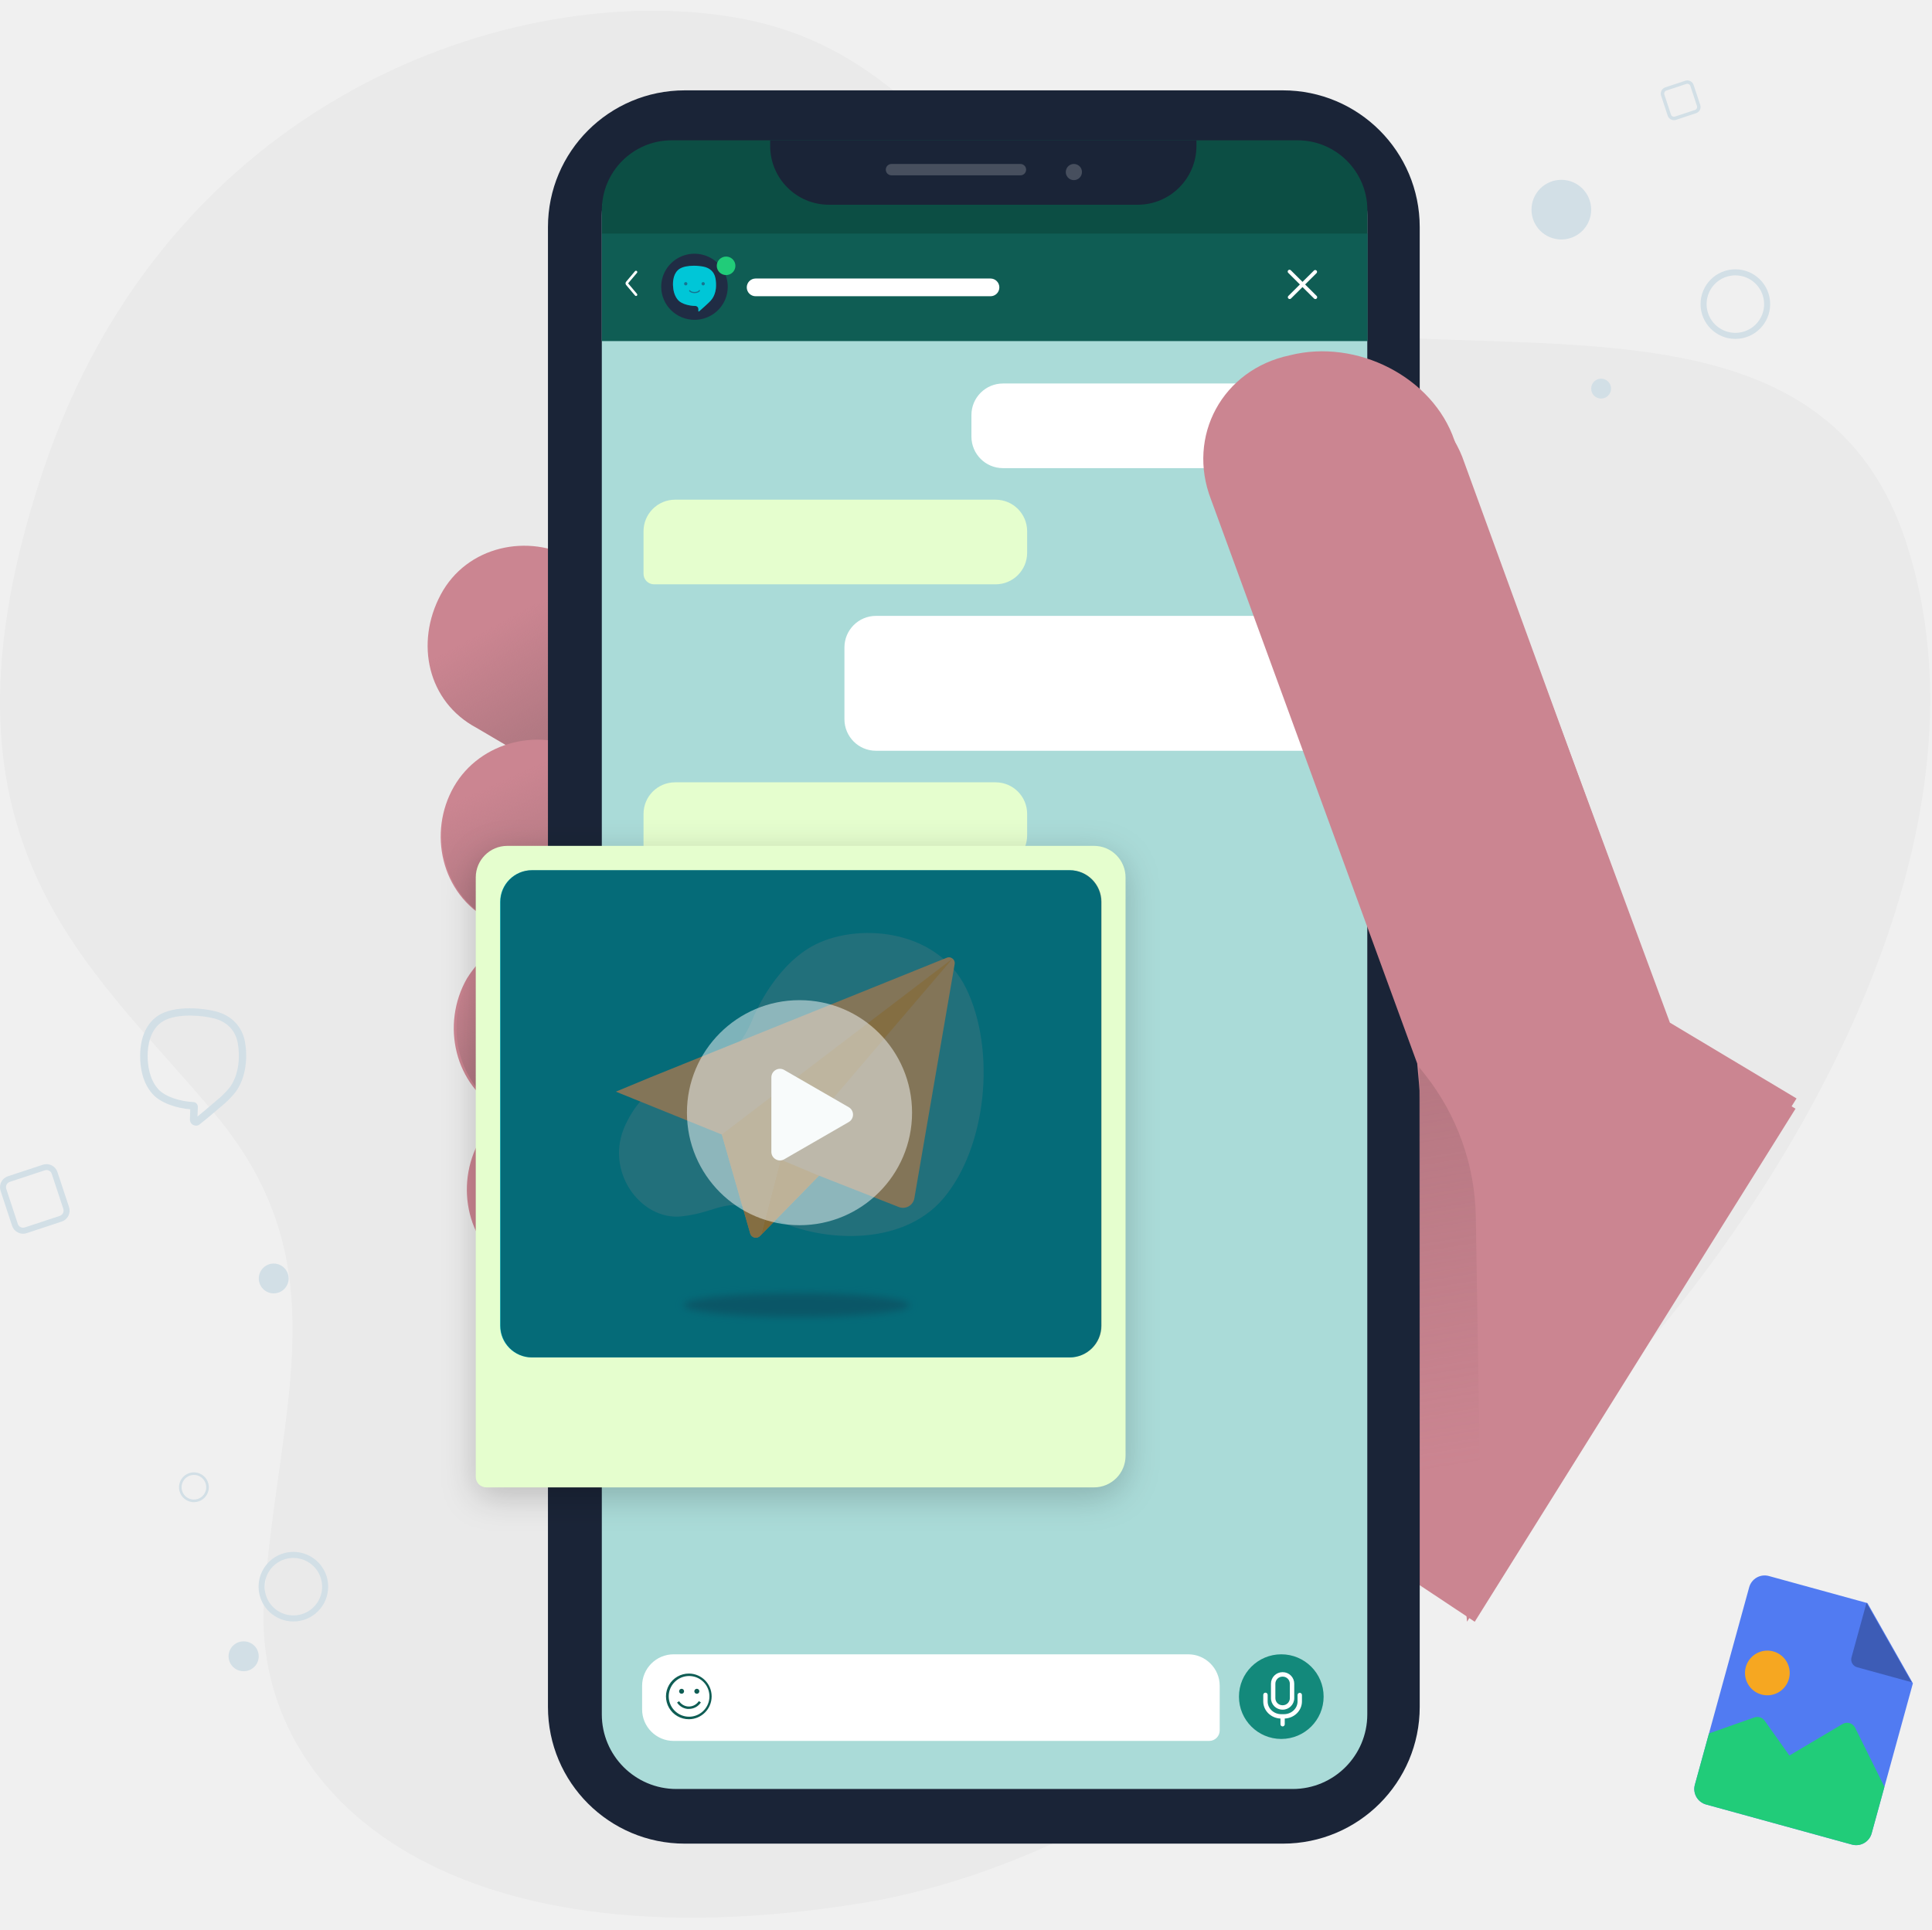
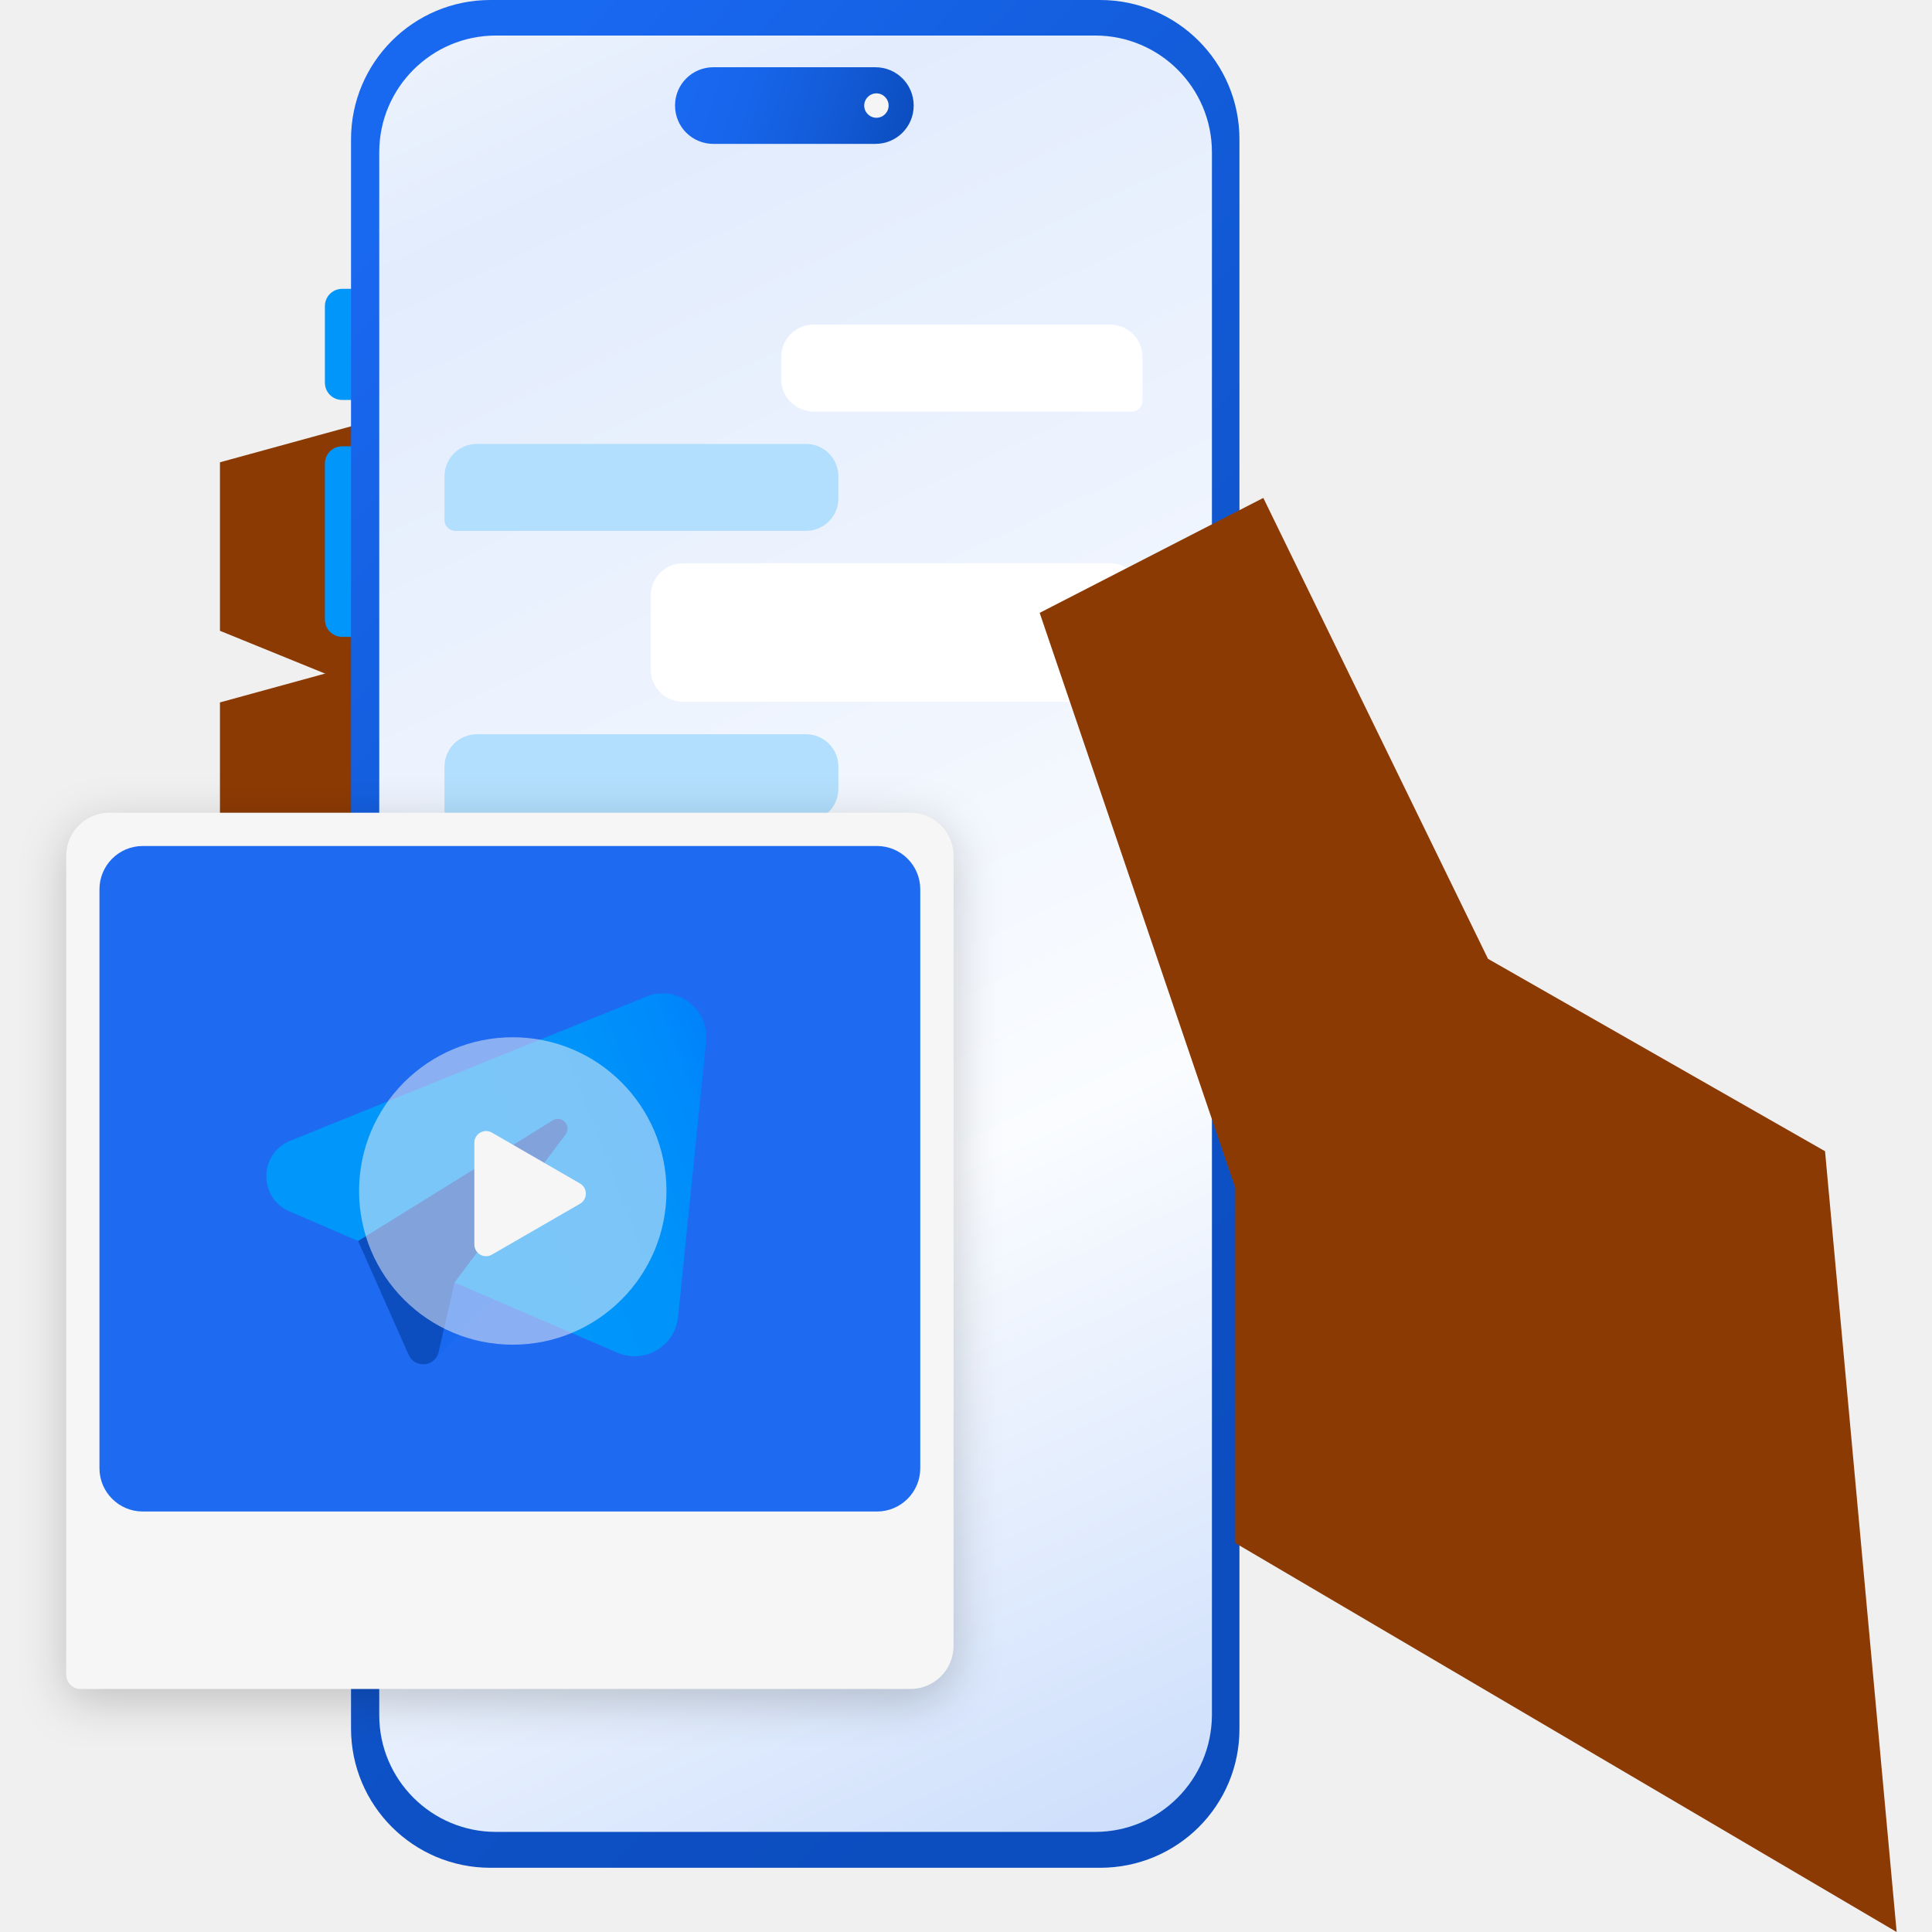
- <svg xmlns="http://www.w3.org/2000/svg" width="1081" height="1080" viewBox="0 0 1081 1080" fill="none">
-   <path d="M921.978 752.139S714.974 1027.77 481.116 1065.28c-233.857 37.5-341.351-63.33-333.287-171.208 8.064-107.875 42.982-185.279-26.853-269.721-69.835-84.442-166.684-152.488-96.769-361.27C94.123 54.299 287.58-11.354 411.282 9.756 534.984 30.866 545.629 148.17 690.781 178.64c145.153 30.469 327.969-25.755 376.349 126.662 48.38 152.417-48.38 332.7-145.152 446.837Z" fill="#B9CBD3" style="mix-blend-mode:luminosity" opacity=".16" />
-   <path d="M687.019 291.088c-13.349-34.878 6.277-71.435 42.812-79.179 36.558-9.342 77.856 12.177 89.473 46.891l116.583 319.969 68.743 41.726-179.475 287.124-92.721-61.604c-31.315 6.638-67.658 1.595-98.564-18.94l-58.375-39.143-147.716-96.728 259.24-400.116ZM330.23 318.215l-9.09-5.454c-25.45-14.543-59.99-7.271-74.533 19.997s-7.272 59.99 19.997 74.533l61.808 36.358h1.818V318.215Z" fill="#CB8591" />
-   <path d="m330.23 318.215-9.09-5.454c-25.45-14.543-59.99-7.271-74.533 19.997s-7.272 59.99 19.997 74.533l61.808 36.358h1.818V318.215Z" fill="url(#message-template-2__a)" />
-   <path d="M330.275 422.17c-27.268-16.361-61.808-7.272-76.351 18.179-14.543 25.45-7.271 59.99 19.997 74.533l56.354 32.722V422.17Z" fill="#CB8591" />
-   <path d="M331.038 422.17c-27.268-16.361-61.808-7.272-76.351 18.179-14.543 25.45-7.272 59.99 19.997 74.533l56.354 32.722V422.17Z" fill="url(#message-template-2__b)" />
-   <path d="M330.32 525.836c-25.451-10.907-54.537-1.818-69.08 21.814-14.543 25.451-7.271 59.991 19.997 74.534l49.083 29.086V525.836Z" fill="#CB8591" />
-   <path d="M331.846 525.836c-25.451-10.907-54.537-1.818-69.08 21.814-14.543 25.451-7.271 59.991 19.997 74.534l49.083 29.086V525.836Z" fill="url(#message-template-2__c)" />
-   <path d="M330.365 612.518c-23.632-7.271-49.083 3.636-61.808 25.451-14.543 25.45-7.271 59.99 19.997 74.533l41.811 25.451V612.518Z" fill="#CB8591" />
-   <path d="M306.595 127.115c0-42.278 34.273-76.55 76.551-76.55h334.671c42.278 0 76.55 34.272 76.55 76.55v828.138c0 42.277-34.272 76.547-76.55 76.547H383.146c-42.278 0-76.551-34.27-76.551-76.547V127.115Z" fill="#1A2437" />
-   <path d="M336.729 120.571c0-23.061 18.694-41.755 41.755-41.755h344.793c23.061 0 41.755 18.694 41.755 41.754v838.893c0 23.06-18.694 41.757-41.755 41.757H378.484c-23.061 0-41.755-18.697-41.755-41.757V120.571Z" fill="#AADBD8" />
-   <path d="M543.533 232.285c0-9.751 7.905-17.657 17.657-17.657h161.561c9.751 0 17.657 7.906 17.657 17.657v23.826a5.886 5.886 0 0 1-5.886 5.886H561.19c-9.752 0-17.657-7.905-17.657-17.657v-12.055Z" fill="#fff" />
-   <path d="M574.709 297.31c0-9.751-7.905-17.656-17.657-17.656H377.728c-9.752 0-17.657 7.905-17.657 17.656v23.826a5.886 5.886 0 0 0 5.886 5.886h191.095c9.752 0 17.657-7.905 17.657-17.657V297.31Zm0 158.176c0-9.751-7.905-17.656-17.657-17.656H377.728c-9.752 0-17.657 7.905-17.657 17.657v23.825a5.886 5.886 0 0 0 5.886 5.886h191.095c9.752 0 17.657-7.905 17.657-17.657v-12.055Z" fill="#E5FECE" />
-   <path d="M472.482 362.335c0-9.751 7.905-17.656 17.657-17.656h232.613c9.752 0 17.657 7.905 17.657 17.657v51.95a5.885 5.885 0 0 1-5.885 5.886H490.139c-9.752 0-17.657-7.905-17.657-17.657v-40.18Z" fill="#fff" />
-   <path d="M336.76 117.608c0-21.586 17.5-39.086 39.086-39.086H725.98c21.586 0 39.085 17.5 39.085 39.086v13.53H336.76v-13.53Z" fill="#0C4E44" />
-   <path d="M765.202 130.756H336.761v60.132h428.441v-60.132Z" fill="#0F5D54" />
-   <path d="m730.252 159.209 6.448-6.425a1.026 1.026 0 0 0-.081-1.37 1.041 1.041 0 0 0-1.379-.068l-6.452 6.408-6.452-6.408a1.044 1.044 0 0 0-.748-.385 1.032 1.032 0 0 0-.983 1.49c.066.129.158.242.271.333l6.448 6.412-6.448 6.424a1.02 1.02 0 0 0-.221 1.118 1.034 1.034 0 0 0 1.681.333l6.452-6.411 6.452 6.411a1.018 1.018 0 0 0 .728.3 1.028 1.028 0 0 0 .732-1.751l-6.448-6.411Zm-374.386 6.447a.72.72 0 0 1-.544-.256l-4.982-5.898a1.434 1.434 0 0 1 0-1.853l4.982-5.898a.724.724 0 0 1 1.259.405.713.713 0 0 1-.15.518l-4.983 5.901 4.974 5.901a.71.71 0 0 1 .103.767.718.718 0 0 1-.659.413Z" fill="#fff" />
-   <path fill-rule="evenodd" clip-rule="evenodd" d="M388.591 178.998a18.7 18.7 0 0 0 10.337-3.123 18.524 18.524 0 0 0 6.85-8.303 18.39 18.39 0 0 0 1.056-10.685 18.466 18.466 0 0 0-5.093-9.469 18.657 18.657 0 0 0-9.528-5.062 18.723 18.723 0 0 0-10.753 1.05 18.587 18.587 0 0 0-8.354 6.807 18.419 18.419 0 0 0-3.143 10.273 18.494 18.494 0 0 0 5.468 13.079 18.726 18.726 0 0 0 13.16 5.433Z" fill="#202C44" />
-   <path d="M393.73 149.253a28.124 28.124 0 0 0-5.515-.536c-3.324 0-6.099.581-7.835 1.639-3.511 2.151-3.906 6.666-3.829 9.166.079 2.587.682 6.189 3.074 8.653 1.917 1.979 6.249 3.046 9.359 3.05a1.77 1.77 0 0 1 1.64 1.074c.09.213.136.441.137.672v1.182c0 .039.011.077.033.11a.198.198 0 0 0 .087.075.204.204 0 0 0 .219-.031 140.77 140.77 0 0 0 3.119-2.774c.257-.226.521-.477.785-.717 1.261-1.131 2.564-2.322 3.468-3.597 1.055-1.488 1.74-3.342 2.047-5.51a18.723 18.723 0 0 0-.227-6.13c-.671-3.344-3.001-5.589-6.562-6.326Z" fill="#00C6D7" />
-   <path opacity=".25" d="M400.497 160.534a9.816 9.816 0 0 1-2.047 4.766c-.91 1.106-2.207 2.126-3.468 3.114-.264.208-.528.414-.785.619-1.051.839-1.426 1.101-2.432 1.854a.198.198 0 0 1-.096.039.205.205 0 0 1-.104-.012.204.204 0 0 1-.13-.153l-.15-.957c0-.836-1.333-1.017-2.309-1.019-3.11 0-7.442-.927-9.36-2.637-2.396-2.141-2.994-5.256-3.074-7.493v-.124.938c.08 2.587.683 6.189 3.074 8.653 1.918 1.978 6.25 3.046 9.36 3.05a1.764 1.764 0 0 1 1.777 1.746v1.182c0 .039.011.077.032.11a.207.207 0 0 0 .307.044 143.075 143.075 0 0 0 3.119-2.774c.257-.226.521-.477.785-.717 1.26-1.131 2.564-2.322 3.467-3.597 1.056-1.488 1.741-3.342 2.048-5.51.125-.933.175-1.874.15-2.815a13.53 13.53 0 0 1-.164 1.693Z" fill="#00C6D7" />
-   <path d="M383.687 159.723a.924.924 0 0 0 .926-.921.923.923 0 0 0-.926-.92.923.923 0 0 0-.926.92c0 .509.414.921.926.921Zm9.754 0a.924.924 0 0 0 .926-.921.923.923 0 0 0-.926-.92.923.923 0 0 0-.926.92c0 .509.414.921.926.921Zm-4.828 4.342c-1.414 0-2.625-.488-3.01-1.217a.336.336 0 0 1 .123-.443.342.342 0 0 1 .464.138c.218.417 1.138.858 2.406.858 1.268 0 2.247-.458 2.427-.902a.346.346 0 0 1 .447-.186.34.34 0 0 1 .187.444c-.317.766-1.581 1.308-3.044 1.308Z" fill="#167491" />
-   <path d="M406.266 153.946c2.878 0 5.211-2.319 5.211-5.179 0-2.86-2.333-5.179-5.211-5.179s-5.211 2.319-5.211 5.179c0 2.86 2.333 5.179 5.211 5.179Z" fill="#21CC79" />
-   <rect x="417.832" y="155.877" width="141.332" height="9.918" rx="4.959" fill="#fff" />
-   <path d="M430.931 78.522h238.508v3.163c0 18.17-14.729 32.898-32.897 32.898H463.828c-18.169 0-32.897-14.729-32.897-32.897v-3.164Z" fill="#1A2437" />
-   <path d="M570.959 91.765H498.85a3.182 3.182 0 1 0 0 6.363h72.109a3.181 3.181 0 0 0 0-6.363Zm34.425 4.495a4.529 4.529 0 0 1-5.402 4.472 4.523 4.523 0 0 1-3.301-6.188 4.532 4.532 0 0 1 4.208-2.78 4.494 4.494 0 0 1 4.495 4.496Z" opacity=".2" fill="#F8FBFB" />
-   <path d="M359.276 943.499c0-9.751 7.905-17.657 17.657-17.657h287.866c9.751 0 17.657 7.906 17.657 17.657v24.935a5.886 5.886 0 0 1-5.886 5.885H376.933c-9.752 0-17.657-7.905-17.657-17.657v-13.163Z" fill="#fff" />
-   <path fill-rule="evenodd" clip-rule="evenodd" d="M385.52 936.615a12.779 12.779 0 1 0 .002 25.557 12.779 12.779 0 0 0-.002-25.557Zm0 24.151a11.298 11.298 0 0 1-7.987-3.322 11.032 11.032 0 0 1-2.06-2.779 11.388 11.388 0 1 1 10.079 6.101h-.032Z" fill="#0F5D54" />
-   <path fill-rule="evenodd" clip-rule="evenodd" d="M381.354 947.923a1.39 1.39 0 1 0 .029-2.781 1.39 1.39 0 0 0-.029 2.781Zm8.545 0a1.386 1.386 0 0 0 1.284-.858 1.388 1.388 0 0 0-1.013-1.895 1.385 1.385 0 0 0-1.426.591 1.388 1.388 0 0 0 .624 2.056c.168.07.349.106.531.106Zm-5.128 7.108a6.639 6.639 0 0 1-4.792-2.955l-1.15.751a7.983 7.983 0 0 0 5.75 3.578c.298.016.597.016.895 0a7.993 7.993 0 0 0 6.692-3.626l-1.166-.751a6.6 6.6 0 0 1-6.229 3.003Z" fill="#0F5D54" />
-   <path d="M740.6 949.529c0 13.081-10.605 23.686-23.687 23.686-13.081 0-23.686-10.605-23.686-23.686 0-13.082 10.605-23.687 23.686-23.687 13.082 0 23.687 10.605 23.687 23.687Z" fill="#13897B" />
-   <path fill-rule="evenodd" clip-rule="evenodd" d="M717.734 956.819h-.174a6.433 6.433 0 0 1-6.421-6.428V942.3a6.442 6.442 0 0 1 1.871-4.561 6.452 6.452 0 0 1 2.086-1.402 6.456 6.456 0 0 1 2.464-.495h.174a6.431 6.431 0 0 1 6.422 6.458v8.091a6.435 6.435 0 0 1-6.422 6.428Zm-2.973-17.319a3.969 3.969 0 0 0-1.163 2.8v8.091a3.97 3.97 0 0 0 3.962 3.962h.174a3.97 3.97 0 0 0 3.962-3.962V942.3a3.966 3.966 0 0 0-3.962-3.962h-.174a3.961 3.961 0 0 0-2.799 1.162Zm11.611 8.254a1.231 1.231 0 0 1 1.739-.002c.23.23.359.542.359.868v3.59c0 5.153-4.279 9.355-9.623 9.576V965a1.194 1.194 0 0 1-1.197 1.197 1.197 1.197 0 0 1-1.197-1.197v-3.208c-5.351-.227-9.63-4.429-9.63-9.576v-3.59a1.238 1.238 0 0 1 1.23-1.319 1.242 1.242 0 0 1 .902.392 1.236 1.236 0 0 1 .328.927v3.59c0 3.932 3.423 7.134 7.613 7.134h1.502c4.201 0 7.613-3.202 7.613-7.134v-3.59c0-.327.129-.641.361-.872Z" fill="#fff" />
-   <path d="M574.729 515.287c0-9.751-7.905-17.657-17.656-17.657h-180.14c-9.751 0-17.657 7.906-17.657 17.657v189.218a5.885 5.885 0 0 0 5.886 5.885h191.911c9.751 0 17.656-7.905 17.656-17.657V515.287Z" fill="#E5FECE" />
-   <path d="M367.354 523.459c0-9.802 7.947-17.748 17.748-17.748h163.799c9.802 0 17.748 7.946 17.748 17.748v126.093c0 9.802-7.946 17.748-17.748 17.748H385.102c-9.801 0-17.748-7.946-17.748-17.748V523.459Z" fill="#00C6D7" />
-   <path opacity=".25" d="M451.106 554.981s-4.227 11.829-13.931 15.732c-9.705 3.903-20.873 3.852-28.215 19.29-7.341 15.437 5.052 31.949 18.514 30.511 13.461-1.438 14.912-7.781 29.61.238 14.698 8.02 43.082 10.67 57.326-6.299 14.244-16.968 17.467-48.996 7.477-69.534-9.868-20.27-37.058-21.948-51.241-13.916-13.064 7.394-19.54 23.978-19.54 23.978Z" fill="#E7EEF1" />
-   <g opacity=".5" filter="url(#message-template-2__d)">
-     <path d="M503.248 649.951c0 2.145-16.811 3.884-37.549 3.884-20.737 0-37.549-1.739-37.549-3.884 0-2.146 16.812-3.885 37.549-3.885 20.738 0 37.549 1.739 37.549 3.885Z" fill="#167491" />
+ <svg xmlns="http://www.w3.org/2000/svg" width="1080" height="1080" viewBox="0 0 1080 1080" fill="none">
+   <path d="M122.952 352.621V258.421L211.657 234.086V388.731L122.952 352.621Z" fill="#8C3A03" />
+   <path d="M122.952 486.856V392.656L211.657 368.321V522.966L122.952 486.856Z" fill="#8C3A03" />
+   <path d="M122.952 617.166V522.966L211.657 498.631V653.276L122.952 617.166Z" fill="#8C3A03" />
+   <path d="M135.512 732.8V651.511L212.442 630.511V763.961L135.512 732.8Z" fill="#8C3A03" />
+   <path d="M218.622 223.583H191.356C185.903 223.583 181.618 219.299 181.618 213.845V171.193C181.618 165.74 185.903 161.455 191.356 161.455H218.622C224.075 161.455 228.36 165.74 228.36 171.193V213.845C228.36 219.299 224.075 223.583 218.622 223.583Z" fill="#0096FA" />
+   <path d="M218.622 356.019H191.356C185.903 356.019 181.618 351.734 181.618 346.281V259.224C181.618 253.77 185.903 249.486 191.356 249.486H218.622C224.075 249.486 228.36 253.77 228.36 259.224V346.281C228.36 351.734 224.075 356.019 218.622 356.019Z" fill="#0096FA" />
+   <path d="M698.509 414.252H671.243C665.79 414.252 661.505 409.967 661.505 404.514V317.457C661.505 312.004 665.79 307.719 671.243 307.719H698.509C703.962 307.719 708.247 312.004 708.247 317.457V404.514C708.247 409.967 703.768 414.252 698.509 414.252Z" fill="#0096FA" />
+   <path d="M614.955 1044.1H274.127C231.085 1044.1 196.224 1009.24 196.224 966.198V77.903C196.224 34.862 231.085 0 274.127 0H614.955C657.996 0 692.858 34.862 692.858 77.903V966.198C693.053 1009.24 658.191 1044.1 614.955 1044.1Z" fill="url(#paint0_linear_10272_1588)" />
+   <path d="M612.229 1024.04H277.244C241.214 1024.04 212 994.828 212 958.798V85.11C212 49.08 241.214 19.866 277.244 19.866H612.229C648.259 19.866 677.473 49.08 677.473 85.11V958.798C677.278 994.828 648.259 1024.04 612.229 1024.04Z" fill="url(#paint1_linear_10272_1588)" />
+   <path d="M436.687 199.568C436.687 189.564 444.797 181.454 454.801 181.454H620.55C630.554 181.454 638.664 189.564 638.664 199.569V224.012C638.664 227.347 635.961 230.05 632.626 230.05H454.801C444.797 230.05 436.687 221.94 436.687 211.935V199.568Z" fill="white" />
+   <path d="M468.67 266.279C468.67 256.274 460.56 248.164 450.556 248.164H266.584C256.58 248.164 248.47 256.274 248.47 266.279V290.722C248.47 294.057 251.173 296.76 254.508 296.76H450.556C460.56 296.76 468.67 288.65 468.67 278.646V266.279Z" fill="#B2DFFD" />
+   <path d="M468.67 428.555C468.67 418.55 460.56 410.44 450.556 410.44H266.584C256.58 410.44 248.47 418.55 248.47 428.555V452.998C248.47 456.333 251.173 459.036 254.508 459.036H450.556C460.56 459.036 468.67 450.926 468.67 440.922V428.555Z" fill="#B2DFFD" />
+   <path d="M363.794 332.989C363.794 322.985 371.904 314.874 381.908 314.874H620.551C630.555 314.874 638.665 322.985 638.665 332.989V386.286C638.665 389.621 635.962 392.324 632.627 392.324H381.908C371.904 392.324 363.794 384.214 363.794 374.21V332.989Z" fill="white" />
+   <path d="M489.335 80.435H398.772C386.892 80.435 377.349 70.892 377.349 59.011C377.349 47.131 386.892 37.588 398.772 37.588H489.335C501.215 37.588 510.759 47.131 510.759 59.011C510.759 70.892 501.215 80.435 489.335 80.435Z" fill="url(#paint2_linear_10272_1588)" />
+   <path d="M489.92 65.828C493.685 65.828 496.737 62.776 496.737 59.012C496.737 55.247 493.685 52.195 489.92 52.195C486.156 52.195 483.104 55.247 483.104 59.012C483.104 62.776 486.156 65.828 489.92 65.828Z" fill="#F5F5F5" />
+   <path d="M694.026 560.444L690.769 556.337V870.129L707.212 882.461L726.396 849.575L723.022 641.546C722.544 612.058 712.352 583.551 694.026 560.444Z" fill="url(#paint3_linear_10272_1588)" fill-opacity="0.7" />
+   <path d="M831.806 535.996L1020.21 643.541L1060.24 1080L690.506 862.555V663.951L581.179 342.591L706.2 278.334L831.806 535.996Z" fill="#8C3A03" />
+   <g filter="url(#filter0_d_10272_1588)">
+     <path d="M533.036 478.408C533.036 465.104 522.251 454.318 508.946 454.318H61.09C47.785 454.318 37 465.104 37 478.408V936.124C37 940.559 40.595 944.154 45.03 944.154H508.946C522.251 944.154 533.036 933.369 533.036 920.064V478.408Z" fill="#F6F6F6" />
+     <path d="M55.601 497.133C55.601 483.76 66.442 472.919 79.815 472.919H490.22C503.593 472.919 514.434 483.76 514.434 497.133V820.732C514.434 834.105 503.593 844.946 490.22 844.946H79.815C66.442 844.946 55.601 834.105 55.601 820.732V497.133Z" fill="#1E6BF1" />
+     <path d="M242.245 760.625L359.942 644.802L227.2 697.831L242.245 760.625Z" fill="#1968F0" />
+     <path d="M161.794 677.164L345.066 756.14C360.339 762.726 377.542 752.449 379.075 735.928L394.745 581.951C396.448 563.159 377.088 549.589 359.998 557.651L161.169 638.159C144.477 645.995 144.875 669.897 161.794 677.164Z" fill="url(#paint4_linear_10272_1588)" />
+     <path d="M200.175 693.743L228.449 757.389C231.912 765.167 243.324 764.088 245.198 755.742L254.055 716.964L316.224 634.072C319.745 629.132 313.726 623 308.73 626.463L200.175 693.743Z" fill="#0C4EC0" />
+     <path opacity="0.5" d="M372.564 665.759C372.564 713.213 334.095 751.682 286.641 751.682C239.187 751.682 200.719 713.213 200.719 665.759C200.719 618.305 239.187 579.836 286.641 579.836C334.095 579.836 372.564 618.305 372.564 665.759Z" fill="#F6F6F6" />
+     <path d="M324.219 661.565C328.587 664.087 328.587 670.392 324.219 672.914L274.989 701.336C270.621 703.858 265.161 700.706 265.161 695.662L265.161 638.817C265.161 633.773 270.621 630.62 274.989 633.142L324.219 661.565Z" fill="#F6F6F6" />
  </g>
-   <path d="M517.215 534.917a1.793 1.793 0 0 0-1.744-.194l-98.127 39.6-11.625 4.824 35.125 14.22h.038v.02l9.397 32.799a1.938 1.938 0 0 0 3.235.833l19.568-20.013 26.406 10.385a3.827 3.827 0 0 0 5.231-2.984l13.329-77.475a1.908 1.908 0 0 0-.833-2.015Zm-56.901 66.897.039-.135.058.019-.097.116Z" fill="#FCDA97" />
-   <path d="m473.079 607.007-19.567 20.013c.228-.249.394-.547.484-.872l6.316-24.333.097-.117 8.408 3.526 3.759 1.589.503.194Z" fill="#FFC34E" />
-   <path d="m517.355 535.021-56.946 66.677-.059-.02-.038.136-6.316 24.333a2.13 2.13 0 0 1-.485.872 1.937 1.937 0 0 1-3.235-.833l-9.396-32.8v-.019h-.02v-.019l76.495-58.327Z" fill="#FFCD6B" />
-   <path opacity=".5" d="M367.354 523.459c0-9.802 7.947-17.748 17.748-17.748h163.799c9.802 0 17.748 7.946 17.748 17.748v126.093c0 9.802-7.946 17.748-17.748 17.748H385.102c-9.801 0-17.748-7.946-17.748-17.748V523.459Z" fill="#0A0F1A" />
-   <path opacity=".5" d="M503.939 586.122c0 20.612-16.709 37.321-37.32 37.321-20.612 0-37.321-16.709-37.321-37.321 0-20.611 16.709-37.32 37.321-37.32 20.611 0 37.32 16.709 37.32 37.32Z" fill="#F8FBFB" />
-   <path d="M480.006 582.606c3.202 1.848 3.202 6.47 0 8.318l-15.512 8.956c-3.202 1.849-7.204-.462-7.204-4.159v-17.912c0-3.698 4.002-6.008 7.204-4.16l15.512 8.957Z" fill="#F8FBFB" />
-   <g filter="url(#message-template-2__e)">
-     <path d="M629.775 491.049c0-9.752-7.905-17.657-17.657-17.657H283.855c-9.752 0-17.657 7.905-17.657 17.657v335.49a5.885 5.885 0 0 0 5.885 5.885h340.035c9.752 0 17.657-7.905 17.657-17.657V491.049Z" fill="#E5FECE" />
-     <path d="M279.832 504.774c0-9.802 7.946-17.748 17.747-17.748h300.813c9.802 0 17.748 7.946 17.748 17.748v237.187c0 9.802-7.946 17.748-17.748 17.748H297.579c-9.801 0-17.747-7.946-17.747-17.748V504.774Z" fill="#00C6D7" />
-     <path opacity=".25" d="M421.163 570.173s-7.133 19.962-23.509 26.548c-16.376 6.587-35.223 6.501-47.611 32.552-12.389 26.05 8.525 53.915 31.241 51.488 22.716-2.427 25.164-13.131 49.967.402 24.804 13.533 72.701 18.004 96.738-10.63 24.037-28.634 29.475-82.68 12.616-117.339-16.652-34.206-62.534-37.037-86.468-23.484-22.045 12.479-32.974 40.463-32.974 40.463Z" fill="#E7EEF1" />
-     <g opacity=".5" filter="url(#message-template-2__f)">
-       <path d="M509.154 730.429c0 3.62-28.369 6.555-63.363 6.555-34.995 0-63.364-2.935-63.364-6.555 0-3.62 28.369-6.555 63.364-6.555 34.994 0 63.363 2.935 63.363 6.555Z" fill="#167491" />
-     </g>
-     <path d="M532.725 536.313a3.022 3.022 0 0 0-2.943-.327l-165.59 66.825-19.616 8.14 59.273 23.997h.065v.032l15.856 55.35a3.27 3.27 0 0 0 5.46 1.405l33.02-33.771 44.561 17.523a6.454 6.454 0 0 0 8.827-5.034l22.493-130.74a3.219 3.219 0 0 0-1.406-3.4Zm-96.02 112.889.066-.229.098.033-.164.196Z" fill="#FCDA97" />
-     <path d="m458.244 657.966-33.02 33.772c.384-.419.665-.923.817-1.471l10.658-41.063.163-.196 14.189 5.95 6.343 2.681.85.327Z" fill="#FFC34E" />
-     <path d="m532.957 536.491-96.098 112.516-.099-.033-.065.229-10.658 41.062a3.59 3.59 0 0 1-.817 1.472 3.27 3.27 0 0 1-5.46-1.406l-15.856-55.35v-.032h-.033v-.033l129.086-98.425Z" fill="#FFCD6B" />
-     <path opacity=".5" d="M280 504.748c0-9.802 7.946-17.748 17.748-17.748h300.813c9.802 0 17.748 7.946 17.748 17.748v237.187c0 9.802-7.946 17.748-17.748 17.748H297.748c-9.802 0-17.748-7.946-17.748-17.748V504.748Z" fill="#0A0F1A" />
-     <path opacity=".5" d="M510.317 622.721c0 34.782-28.197 62.978-62.979 62.978s-62.978-28.196-62.978-62.978 28.196-62.979 62.978-62.979 62.979 28.197 62.979 62.979Z" fill="#F8FBFB" />
-     <path d="M474.881 619.647c3.202 1.848 3.202 6.47 0 8.318l-36.083 20.833c-3.202 1.849-7.204-.462-7.204-4.159v-41.666c0-3.697 4.002-6.007 7.204-4.159l36.083 20.833Z" fill="#F8FBFB" />
-   </g>
-   <path d="M792.961 595.185 677.623 279.611c-13.802-35.517 6.352-72.797 43.964-80.746 37.633-9.577 80.195 12.284 92.212 47.637l120.556 325.839 70.855 42.407-184.375 292.843-27.874-312.406Z" fill="#CB8591" />
-   <path d="m797.259 601.313-3.201-4.036v308.367l16.159 12.12 18.852-32.318-3.315-204.433a131.699 131.699 0 0 0-28.495-79.7Z" fill="url(#message-template-2__g)" fill-opacity=".7" />
-   <path d="M978.709 888.316a8.985 8.985 0 0 1 11.046-6.283l55.125 15.156 25.43 44.889-23.08 83.962c-1.31 4.78-6.26 7.6-11.05 6.28l-81.577-22.43c-4.785-1.31-7.598-6.26-6.282-11.044l30.388-110.53Z" fill="#517BF2" />
-   <path d="m1044.35 897.042-8.39 30.521a4.485 4.485 0 0 0 3.14 5.523l30.52 8.391-25.27-44.435Z" fill="#3D5CB6" />
-   <path d="m1001.21 982.488-13.844-19.495a5.003 5.003 0 0 0-5.742-1.823l-25.406 8.948-7.899 28.732c-1.315 4.78 1.497 9.73 6.28 11.04l81.591 22.43c4.78 1.32 9.72-1.49 11.04-6.28l7.15-26.02-16.39-33.087c-1.3-2.609-4.54-3.567-7.04-2.082l-29.74 17.637Z" fill="#21CC79" />
-   <path d="M1000.94 939.597c-1.835 6.662-8.72 10.578-15.382 8.746-6.662-1.831-10.577-8.716-8.746-15.378 1.832-6.662 8.717-10.578 15.379-8.746 6.661 1.831 10.579 8.717 8.749 15.378Z" fill="#F6A721" />
-   <path d="M936.623 67.257a3.578 3.578 0 0 1-1.657-.403 3.65 3.65 0 0 1-1.848-2.11l-3.686-11.194a3.71 3.71 0 0 1 1.092-3.961 3.688 3.688 0 0 1 1.254-.71l11.183-3.694a3.68 3.68 0 0 1 2.812.21 3.695 3.695 0 0 1 1.841 2.14l3.695 11.166a3.67 3.67 0 0 1-.198 2.827 3.68 3.68 0 0 1-2.148 1.844l-11.172 3.694a3.76 3.76 0 0 1-1.168.191Zm7.486-20.374a1.64 1.64 0 0 0-.555.096l-11.173 3.693a1.788 1.788 0 0 0-1.13 2.245l3.686 11.194a1.784 1.784 0 0 0 2.241 1.132l11.182-3.693a1.784 1.784 0 0 0 1.13-2.245l-3.696-11.194a1.77 1.77 0 0 0-1.685-1.228ZM12.911 690.463a6.25 6.25 0 0 1-2.898-.705 6.368 6.368 0 0 1-3.234-3.693l-6.45-19.59a6.473 6.473 0 0 1 1.91-6.932 6.45 6.45 0 0 1 2.194-1.243l19.57-6.463a6.44 6.44 0 0 1 4.92.368 6.458 6.458 0 0 1 3.223 3.745l6.467 19.54a6.436 6.436 0 0 1-4.105 8.175l-19.553 6.463a6.576 6.576 0 0 1-2.044.335Zm13.102-35.655a2.9 2.9 0 0 0-.971.168l-19.553 6.463a3.128 3.128 0 0 0-1.977 3.928l6.45 19.59a3.111 3.111 0 0 0 3.92 1.981l19.57-6.463a3.128 3.128 0 0 0 1.977-3.928l-6.467-19.59a3.096 3.096 0 0 0-2.949-2.149Zm110.313 280.486a8.347 8.347 0 1 0 0-16.693 8.347 8.347 0 1 0 0 16.693Zm16.693-211.445a8.347 8.347 0 1 0 0-16.692 8.347 8.347 0 0 0 0 16.692Zm742.84-500.79a5.564 5.564 0 1 0 0-11.13 5.564 5.564 0 0 0 0 11.13Zm-22.258-89.03c9.22 0 16.693-7.473 16.693-16.693 0-9.219-7.473-16.693-16.693-16.693-9.219 0-16.693 7.474-16.693 16.693 0 9.22 7.474 16.693 16.693 16.693ZM109.526 629.942a3.341 3.341 0 0 1-3.037-2.132 3.333 3.333 0 0 1-.222-1.284l.184-5.709c-7.168-.536-16.388-3.321-21.061-8.509-5.794-6.449-6.997-15.225-6.965-21.408.018-10.81 3.904-18.997 10.96-23.041 5.63-3.249 13.321-3.716 18.775-3.531 4.121.128 8.219.67 12.231 1.618 9.182 2.223 15.282 8.634 16.754 17.564 1.724 10.522-.313 20.923-5.425 27.766a53.115 53.115 0 0 1-8.058 8.031l-1.631 1.392c-3.691 3.228-7.469 6.296-10.354 8.587a3.392 3.392 0 0 1-1.87.709l-.281-.053Zm-1.461-61.543c-6.947-.224-12.831.825-16.574 2.985-7.703 4.432-8.875 14.088-8.885 19.463-.01 5.375 1.003 13.213 5.915 18.684 4.008 4.45 12.878 6.992 19.57 7.217a2.667 2.667 0 0 1 2.443 1.741c.124.334.18.688.164 1.043l-.184 5.308c2.6-2.113 5.744-4.687 8.815-7.364l1.649-1.421a50.057 50.057 0 0 0 7.448-7.336c4.489-5.95 6.229-15.173 4.669-24.616-1.206-7.33-6.04-12.381-13.634-14.224a57.554 57.554 0 0 0-11.394-1.468l-.002-.012Zm56.083 339.074a19.477 19.477 0 0 1-3.799-38.577 19.48 19.48 0 0 1 19.992 8.282 19.472 19.472 0 0 1 3.282 10.819 19.494 19.494 0 0 1-19.475 19.476Zm0-35.564a16.087 16.087 0 0 0-11.376 27.465 16.1 16.1 0 0 0 8.237 4.403 16.094 16.094 0 0 0 16.516-6.841 16.09 16.09 0 0 0 2.711-8.939 16.104 16.104 0 0 0-16.088-16.088Zm806.829-682.236a19.476 19.476 0 1 1 19.475-19.475 19.49 19.49 0 0 1-19.475 19.475Zm0-35.564a16.087 16.087 0 0 0-11.376 27.465 16.092 16.092 0 0 0 17.533 3.487 16.087 16.087 0 0 0 9.931-14.863 16.103 16.103 0 0 0-16.088-16.089ZM108.505 840.7a8.345 8.345 0 0 1-5.902-14.248 8.345 8.345 0 1 1 5.902 14.248Zm0-15.241a6.893 6.893 0 0 0-6.763 8.24 6.893 6.893 0 0 0 5.418 5.417 6.892 6.892 0 0 0 6.218-11.635 6.901 6.901 0 0 0-4.873-2.022Z" fill="#D2DFE6" />
  <defs>
-     <linearGradient id="message-template-2__a" x1="317.309" y1="431.021" x2="274.02" y2="351.759" gradientUnits="userSpaceOnUse">
-       <stop stop-color="#A8747D" />
-       <stop offset="1" stop-color="#A8747D" stop-opacity="0" />
+     <filter id="filter0_d_10272_1588" x="10.996" y="434.815" width="548.045" height="541.845" filterUnits="userSpaceOnUse" color-interpolation-filters="sRGB">
+       <feFlood flood-opacity="0" result="BackgroundImageFix" />
+       <feColorMatrix in="SourceAlpha" type="matrix" values="0 0 0 0 0 0 0 0 0 0 0 0 0 0 0 0 0 0 127 0" result="hardAlpha" />
+       <feOffset dy="6.501" />
+       <feGaussianBlur stdDeviation="13.002" />
+       <feColorMatrix type="matrix" values="0 0 0 0 0 0 0 0 0 0 0 0 0 0 0 0 0 0 0.2 0" />
+       <feBlend mode="normal" in2="BackgroundImageFix" result="effect1_dropShadow_10272_1588" />
+       <feBlend mode="normal" in="SourceGraphic" in2="effect1_dropShadow_10272_1588" result="shape" />
+     </filter>
+     <linearGradient id="paint0_linear_10272_1588" x1="123.005" y1="217.191" x2="879.469" y2="934.051" gradientUnits="userSpaceOnUse">
+       <stop stop-color="#1968F0" />
+       <stop offset="0.291" stop-color="#125BD8" />
+       <stop offset="0.589" stop-color="#0E51C6" />
+       <stop offset="0.805" stop-color="#0C4EC0" />
    </linearGradient>
-     <linearGradient id="message-template-2__b" x1="314.414" y1="523.088" x2="276.613" y2="438.948" gradientUnits="userSpaceOnUse">
-       <stop stop-color="#A8747D" />
-       <stop offset="1" stop-color="#A8747D" stop-opacity="0" />
+     <linearGradient id="paint1_linear_10272_1588" x1="42.458" y1="-285.826" x2="701.987" y2="1129.86" gradientUnits="userSpaceOnUse">
+       <stop stop-color="white" />
+       <stop offset="0.148" stop-color="#F7FAFE" />
+       <stop offset="0.304" stop-color="#E2ECFD" />
+       <stop offset="0.678" stop-color="#FAFCFF" />
+       <stop offset="0.967" stop-color="#C5D9FB" />
    </linearGradient>
-     <linearGradient id="message-template-2__c" x1="311.519" y1="621.858" x2="297.496" y2="541.377" gradientUnits="userSpaceOnUse">
-       <stop stop-color="#A8747D" />
-       <stop offset="1" stop-color="#A8747D" stop-opacity="0" />
+     <linearGradient id="paint2_linear_10272_1588" x1="385.959" y1="40.676" x2="538.145" y2="88.697" gradientUnits="userSpaceOnUse">
+       <stop stop-color="#1968F0" />
+       <stop offset="0.211" stop-color="#1765EA" />
+       <stop offset="0.489" stop-color="#135CD9" />
+       <stop offset="0.785" stop-color="#0C4EC0" />
    </linearGradient>
-     <linearGradient id="message-template-2__g" x1="753.661" y1="529.948" x2="800.608" y2="822.712" gradientUnits="userSpaceOnUse">
-       <stop stop-color="#98646D" stop-opacity=".8" />
+     <linearGradient id="paint3_linear_10272_1588" x1="649.661" y1="487.824" x2="697.434" y2="785.738" gradientUnits="userSpaceOnUse">
+       <stop stop-color="#98646D" stop-opacity="0.8" />
      <stop offset="1" stop-color="#98646D" stop-opacity="0" />
    </linearGradient>
-     <filter id="message-template-2__d" x="424.016" y="641.932" width="83.366" height="16.037" filterUnits="userSpaceOnUse" color-interpolation-filters="sRGB">
-       <feFlood flood-opacity="0" result="BackgroundImageFix" />
-       <feBlend in="SourceGraphic" in2="BackgroundImageFix" result="shape" />
-       <feGaussianBlur stdDeviation="2.067" result="effect1_foregroundBlur_10272_1588" />
-     </filter>
-     <filter id="message-template-2__e" x="247.137" y="459.097" width="401.698" height="397.153" filterUnits="userSpaceOnUse" color-interpolation-filters="sRGB">
-       <feFlood flood-opacity="0" result="BackgroundImageFix" />
-       <feColorMatrix in="SourceAlpha" values="0 0 0 0 0 0 0 0 0 0 0 0 0 0 0 0 0 0 127 0" result="hardAlpha" />
-       <feOffset dy="4.765" />
-       <feGaussianBlur stdDeviation="9.53" />
-       <feColorMatrix values="0 0 0 0 0 0 0 0 0 0 0 0 0 0 0 0 0 0 0.2 0" />
-       <feBlend in2="BackgroundImageFix" result="effect1_dropShadow_10272_1588" />
-       <feBlend in="SourceGraphic" in2="effect1_dropShadow_10272_1588" result="shape" />
-     </filter>
-     <filter id="message-template-2__f" x="378.293" y="719.74" width="134.996" height="21.378" filterUnits="userSpaceOnUse" color-interpolation-filters="sRGB">
-       <feFlood flood-opacity="0" result="BackgroundImageFix" />
-       <feBlend in="SourceGraphic" in2="BackgroundImageFix" result="shape" />
-       <feGaussianBlur stdDeviation="2.067" result="effect1_foregroundBlur_10272_1588" />
-     </filter>
+     <linearGradient id="paint4_linear_10272_1588" x1="203.243" y1="717.052" x2="523.208" y2="595.889" gradientUnits="userSpaceOnUse">
+       <stop offset="0.29" stop-color="#0096FA" />
+       <stop offset="0.473" stop-color="#0093FA" />
+       <stop offset="0.609" stop-color="#008AFB" />
+       <stop offset="0.729" stop-color="#007AFB" />
+       <stop offset="0.84" stop-color="#0063FD" />
+       <stop offset="0.944" stop-color="#0046FE" />
+       <stop offset="1" stop-color="#0033FF" />
+     </linearGradient>
  </defs>
</svg>
